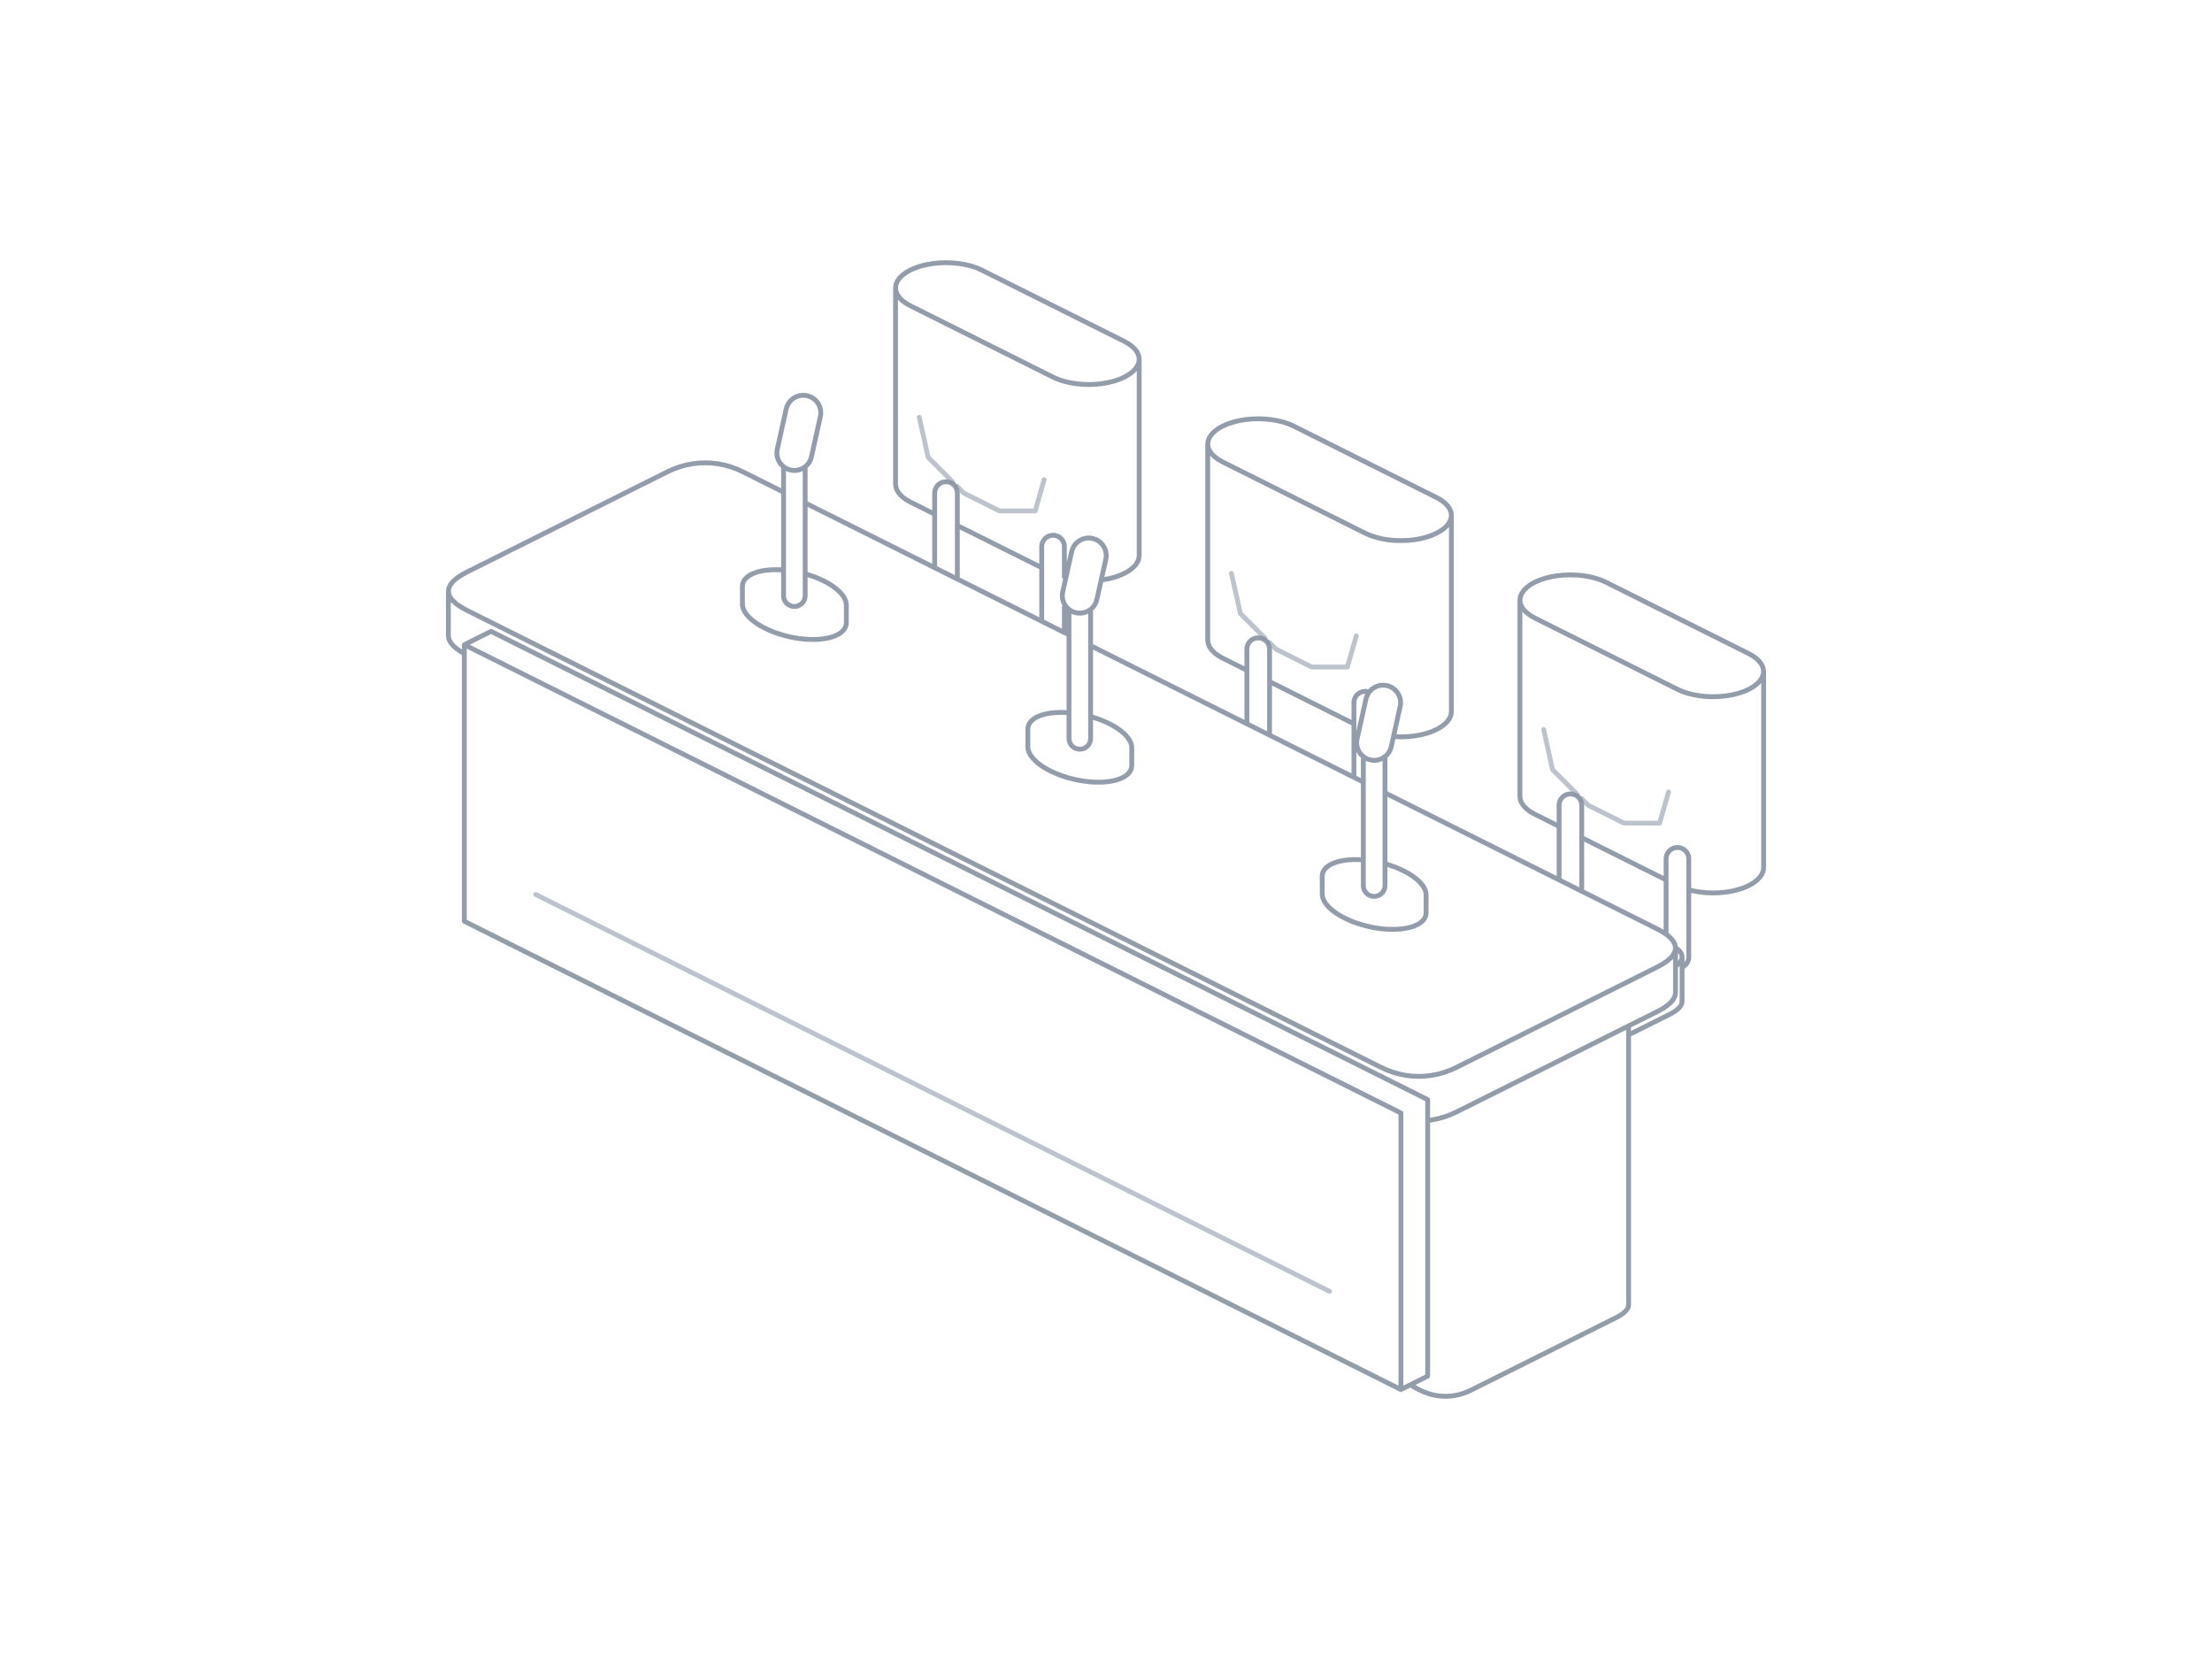
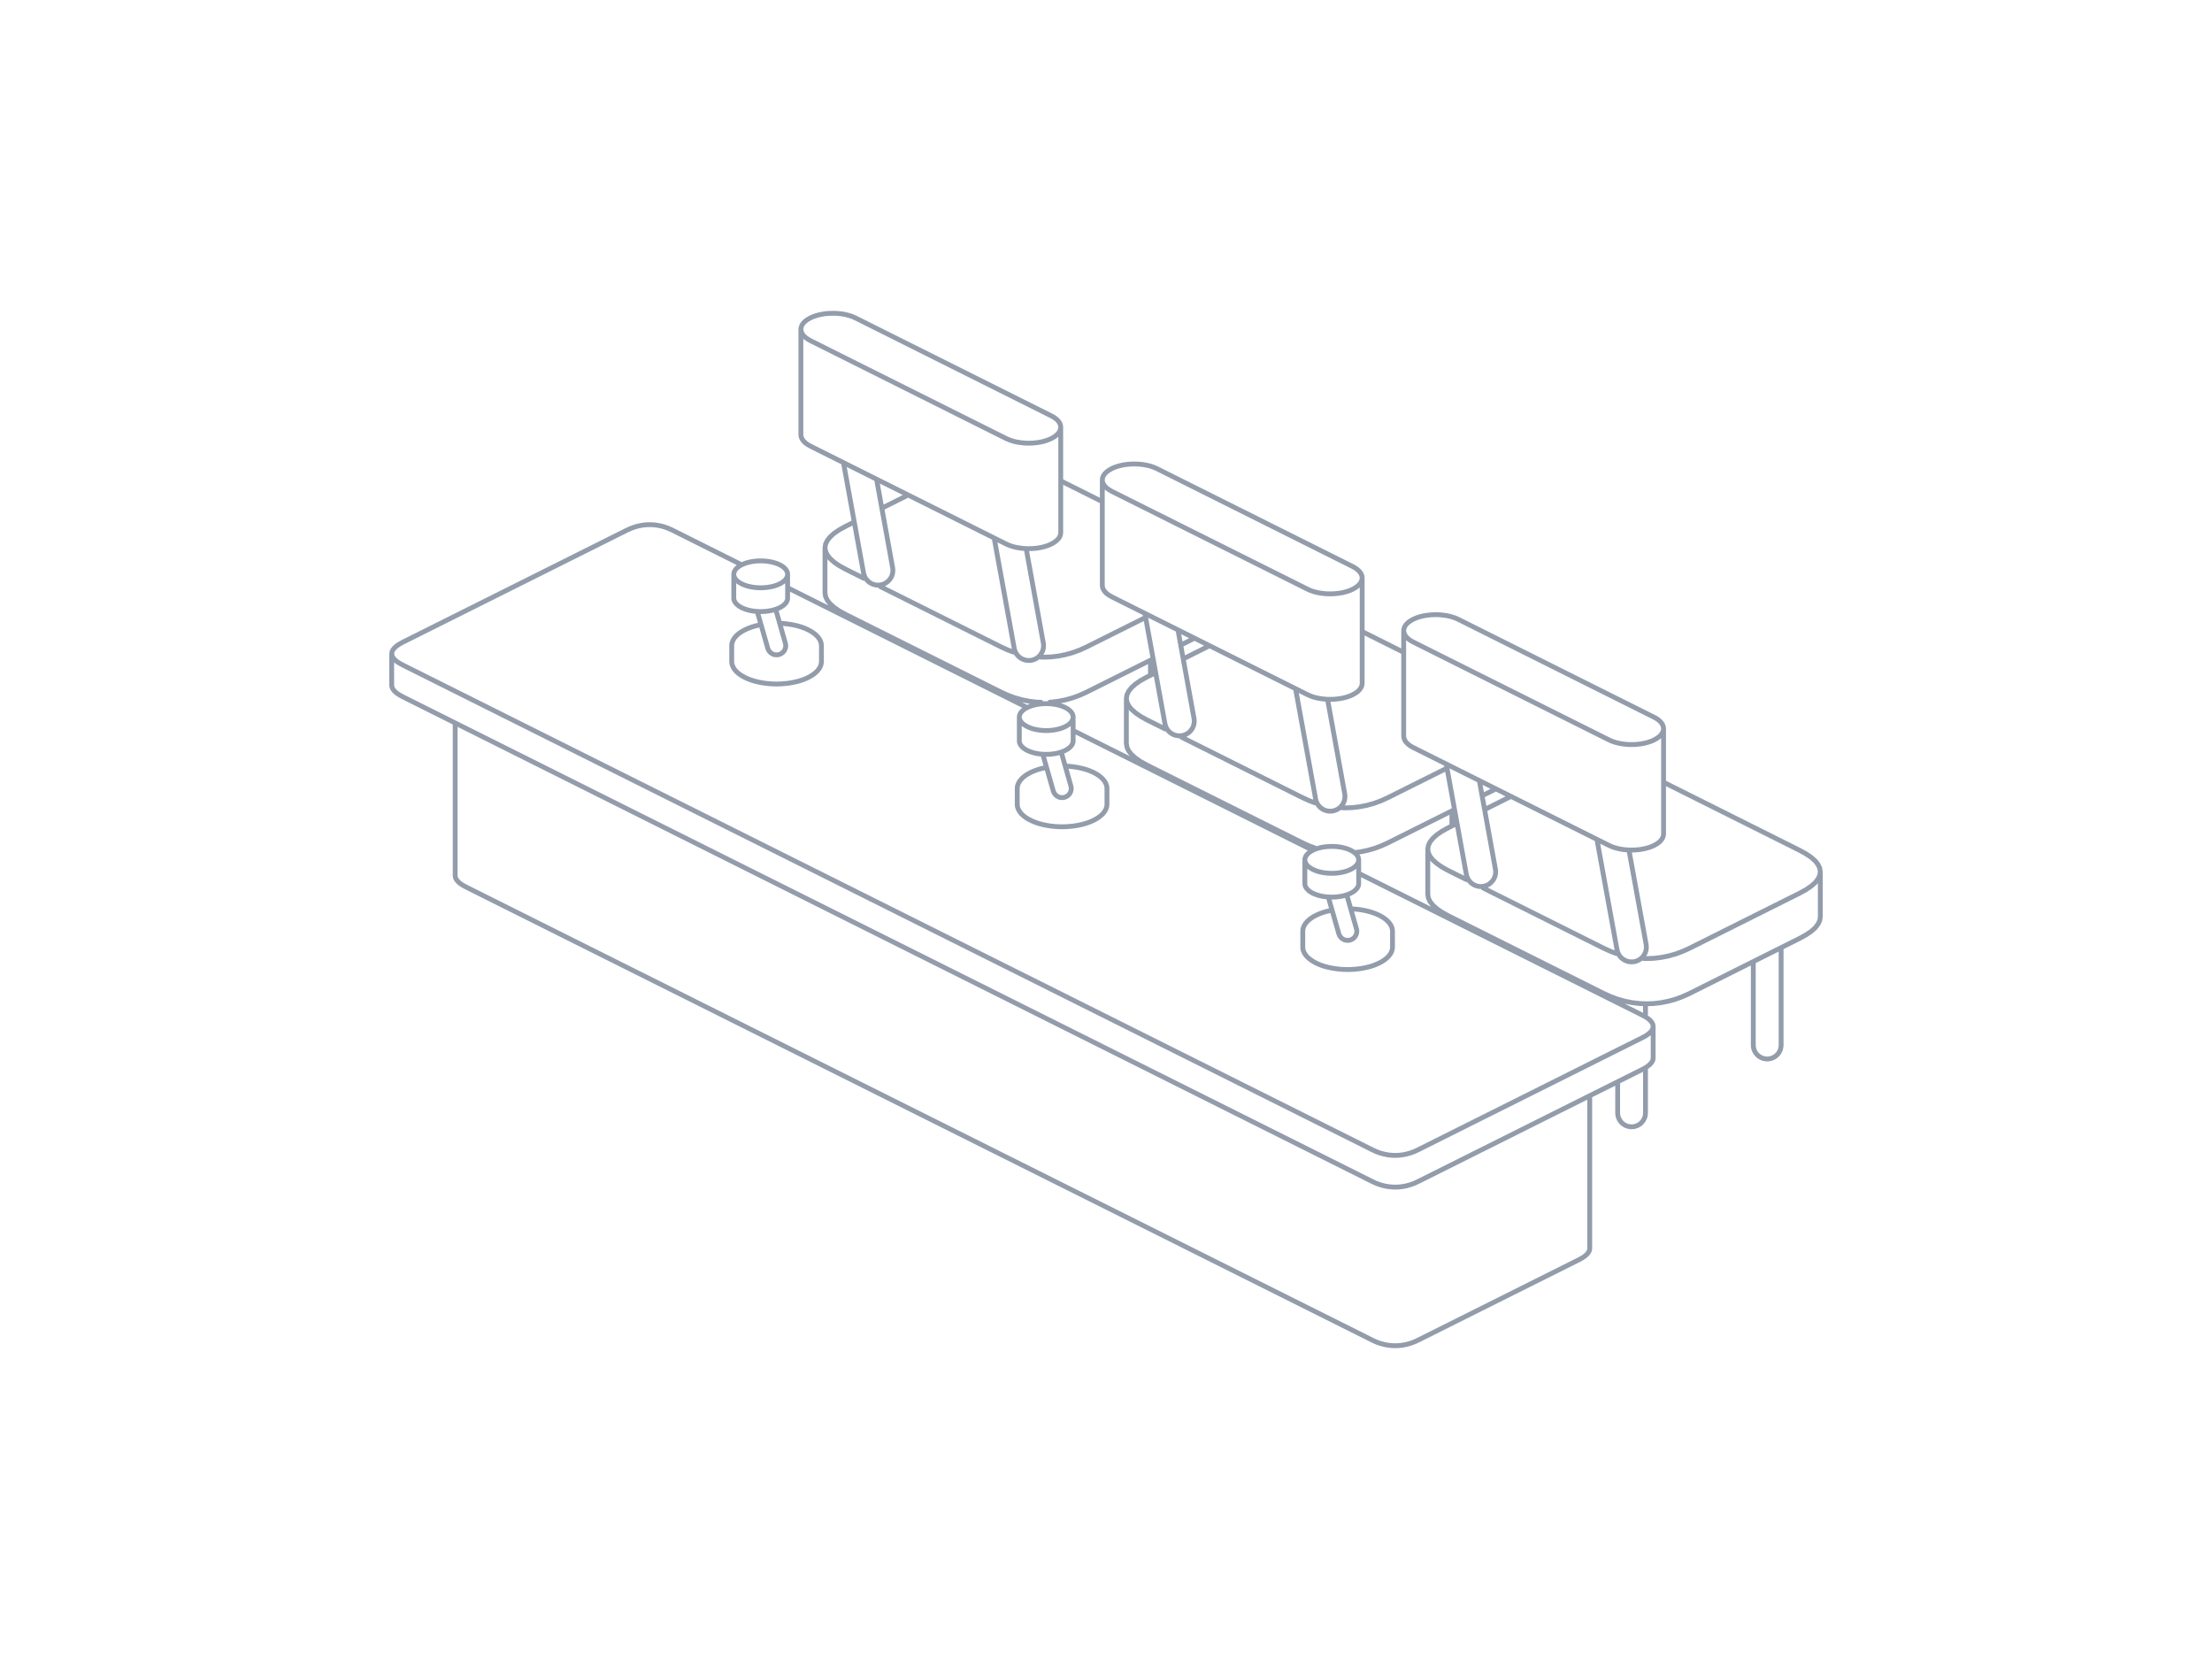
<svg xmlns="http://www.w3.org/2000/svg" viewBox="0 0 480 360" role="img" color="#8792a2" fill="none" stroke="currentColor" stroke-width="1.05" stroke-linecap="round" stroke-linejoin="round">
-   <path vector-effect="non-scaling-stroke" stroke-opacity=".55" d="M199.47,90.54 201.41,99.25 206.79,104.63 M207.65,105.49 209.15,107.00 216.89,110.87 224.64,110.87 226.57,104.09 M267.22,124.42 269.16,133.13 274.53,138.50 M275.39,139.36 276.90,140.87 284.64,144.74 292.38,144.74 294.32,137.97 M334.97,158.29 336.90,167.00 342.28,172.38 M343.14,173.24 344.64,174.74 352.39,178.61 360.13,178.61 362.07,171.84 M116.24,194.10 288.51,280.23" />
-   <path vector-effect="non-scaling-stroke" stroke-opacity=".9" d="M205.28,57.00 203.85,57.05 202.45,57.19 201.09,57.42 199.81,57.73 198.62,58.13 197.55,58.60 197.53,58.61 196.59,59.15 195.79,59.74 195.16,60.38 194.70,61.06 194.42,61.76 194.33,62.48 194.33,105.06 194.42,105.77 194.70,106.48 195.16,107.15 195.79,107.80 196.59,108.39 197.53,108.93 202.47,111.40 M208.09,114.21 225.70,123.01 M239.34,125.79 240.44,125.61 241.72,125.29 242.91,124.89 243.99,124.42 244.00,124.41 244.94,123.88 245.74,123.28 246.37,122.64 246.83,121.96 247.11,121.26 247.20,120.55 247.20,77.96 247.11,77.25 246.83,76.55 246.37,75.87 245.74,75.23 244.94,74.63 244.00,74.09 213.02,58.60 211.94,58.13 210.75,57.73 209.47,57.42 208.11,57.19 206.71,57.05 205.28,57.00 M247.20,77.96 247.11,78.68 246.83,79.38 246.37,80.05 245.74,80.70 244.94,81.29 244.00,81.83 243.99,81.84 242.91,82.31 241.72,82.71 240.44,83.02 239.08,83.25 237.68,83.39 236.25,83.44 234.82,83.39 233.42,83.25 232.06,83.02 230.78,82.71 229.59,82.31 228.52,81.84 197.53,66.34 196.59,65.81 195.79,65.21 195.16,64.57 194.70,63.89 194.42,63.19 194.33,62.48 M207.74,107.00 207.72,106.68 207.66,106.36 207.55,106.06 207.41,105.77 207.23,105.50 207.02,105.26 206.78,105.05 206.51,104.87 206.22,104.72 205.92,104.62 205.60,104.56 205.28,104.54 204.96,104.56 204.64,104.62 204.34,104.72 204.05,104.87 203.78,105.05 203.54,105.26 203.33,105.50 203.15,105.77 203.01,106.06 202.91,106.36 202.84,106.68 202.82,107.00 202.82,122.80 M207.74,125.25 207.74,107.00 M230.97,118.61 230.95,118.29 230.88,117.97 230.78,117.67 230.64,117.38 230.46,117.11 230.25,116.87 230.00,116.66 229.74,116.48 229.45,116.34 229.14,116.24 228.83,116.17 228.51,116.15 228.19,116.17 227.87,116.24 227.57,116.34 227.28,116.48 227.01,116.66 226.77,116.87 226.56,117.11 226.38,117.38 226.24,117.67 226.13,117.97 226.07,118.29 226.05,118.61 226.05,134.41 M230.97,136.87 230.97,131.69 M230.97,125.19 230.97,118.61 M273.03,90.87 271.60,90.92 270.20,91.06 268.84,91.29 267.56,91.61 266.37,92.00 265.29,92.48 265.28,92.48 264.33,93.02 263.54,93.62 262.91,94.26 262.45,94.93 262.17,95.64 262.07,96.35 262.07,138.93 262.17,139.65 262.45,140.35 262.91,141.03 263.54,141.67 264.33,142.26 265.28,142.80 270.22,145.27 M275.84,148.08 293.45,156.89 M302.74,159.85 304.00,159.90 305.42,159.85 306.83,159.71 308.18,159.48 309.47,159.16 310.66,158.77 311.73,158.29 311.75,158.29 312.69,157.75 313.49,157.15 314.12,156.51 314.58,155.83 314.86,155.13 314.95,154.42 314.95,111.84 314.86,111.12 314.58,110.42 314.12,109.74 313.49,109.10 312.69,108.51 311.75,107.97 280.76,92.48 279.69,92.00 278.50,91.61 277.21,91.29 275.86,91.06 274.45,90.92 273.03,90.87 M314.95,111.84 314.86,112.55 314.58,113.25 314.12,113.93 313.49,114.57 312.69,115.16 311.75,115.70 311.73,115.71 310.66,116.18 309.47,116.58 308.18,116.90 306.83,117.13 305.42,117.27 304.00,117.31 302.57,117.27 301.17,117.13 299.81,116.90 298.53,116.58 297.34,116.18 296.26,115.71 265.28,100.22 264.33,99.68 263.54,99.08 262.91,98.44 262.45,97.77 262.17,97.06 262.07,96.35 M275.49,140.87 275.46,140.55 275.40,140.23 275.30,139.93 275.16,139.64 274.98,139.37 274.77,139.13 274.52,138.92 274.26,138.74 273.97,138.60 273.66,138.49 273.35,138.43 273.03,138.41 272.71,138.43 272.39,138.49 272.09,138.60 271.80,138.74 271.53,138.92 271.29,139.13 271.08,139.37 270.90,139.64 270.76,139.93 270.65,140.23 270.59,140.55 270.57,140.87 270.57,156.67 M275.49,159.13 275.49,140.87 M296.74,150.08 296.58,150.05 296.25,150.02 295.93,150.05 295.62,150.11 295.31,150.21 295.03,150.35 294.76,150.53 294.52,150.74 294.30,150.99 294.13,151.25 293.98,151.54 293.88,151.85 293.82,152.16 293.80,152.48 293.80,168.28 M340.77,124.75 339.35,124.79 337.94,124.93 336.59,125.16 335.30,125.48 334.11,125.88 333.04,126.35 333.02,126.36 332.08,126.89 331.29,127.49 330.65,128.13 330.19,128.81 329.91,129.51 329.82,130.22 329.82,172.81 329.91,173.52 330.19,174.22 330.65,174.90 331.29,175.54 332.08,176.14 333.02,176.67 337.97,179.15 M343.58,181.95 361.19,190.76 M366.81,193.17 367.56,193.35 368.91,193.58 370.32,193.72 371.74,193.77 373.17,193.72 374.57,193.58 375.93,193.35 377.21,193.04 378.40,192.64 379.48,192.17 379.49,192.16 380.44,191.62 381.23,191.03 381.86,190.39 382.32,189.71 382.60,189.01 382.70,188.29 382.70,145.71 382.60,144.99 382.32,144.29 381.86,143.62 381.23,142.97 380.44,142.38 379.49,141.84 348.51,126.35 347.43,125.88 346.24,125.48 344.96,125.16 343.60,124.93 342.20,124.79 340.77,124.75 M382.70,145.71 382.60,146.42 382.32,147.12 381.86,147.80 381.23,148.44 380.44,149.04 379.49,149.58 379.48,149.58 378.40,150.06 377.21,150.45 375.93,150.77 374.57,151.00 373.17,151.14 371.74,151.19 370.32,151.14 368.91,151.00 367.56,150.77 366.27,150.45 365.08,150.06 364.01,149.58 333.02,134.09 332.08,133.55 331.29,132.96 330.65,132.32 330.19,131.64 329.91,130.94 329.82,130.22 M343.23,174.74 343.21,174.42 343.15,174.11 343.05,173.80 342.90,173.51 342.72,173.25 342.51,173.00 342.27,172.79 342.00,172.61 341.71,172.47 341.41,172.37 341.09,172.31 340.77,172.28 340.45,172.31 340.14,172.37 339.83,172.47 339.54,172.61 339.28,172.79 339.04,173.00 338.82,173.25 338.64,173.51 338.50,173.80 338.40,174.11 338.34,174.42 338.32,174.74 338.32,190.54 M343.23,193.00 343.23,174.74 M366.46,186.36 366.44,186.04 366.38,185.72 366.27,185.42 366.13,185.13 365.95,184.86 365.74,184.62 365.50,184.41 365.23,184.23 364.94,184.09 364.64,183.98 364.32,183.92 364.00,183.90 363.68,183.92 363.36,183.98 363.06,184.09 362.77,184.23 362.50,184.41 362.26,184.62 362.05,184.86 361.87,185.13 361.73,185.42 361.63,185.72 361.56,186.04 361.54,186.36 361.54,202.32 M365.36,209.69 365.50,209.60 365.74,209.39 365.95,209.15 366.13,208.88 366.27,208.59 366.38,208.28 366.44,207.97 366.46,207.65 366.46,186.36 M353.75,224.39 362.38,220.08 363.18,219.63 363.84,219.18 364.35,218.72 364.72,218.26 364.94,217.79 365.01,217.33 365.01,207.65 364.94,207.18 364.72,206.72 364.35,206.25 363.93,205.88 M365.01,207.65 364.94,208.12 364.72,208.58 364.35,209.04 363.93,209.42 M306.43,300.70 306.75,300.93 307.56,301.37 308.18,301.68 309.07,302.08 309.97,302.41 310.89,302.67 311.81,302.85 312.74,302.96 313.68,303.00 314.61,302.96 315.54,302.85 316.46,302.67 317.38,302.41 318.28,302.08 319.17,301.68 350.76,285.89 351.57,285.44 352.23,284.99 352.74,284.53 353.11,284.07 353.33,283.60 353.40,283.14 353.40,223.02 M153.02,100.43 151.62,100.48 150.22,100.65 148.83,100.92 147.46,101.31 146.11,101.80 144.77,102.41 101.26,124.17 100.05,124.83 99.06,125.51 98.29,126.20 97.74,126.89 97.41,127.59 97.30,128.29 97.30,137.97 97.41,138.67 97.74,139.36 98.29,140.06 99.06,140.75 100.05,141.42 100.41,141.62 M310.15,243.09 310.67,243.03 312.05,242.75 313.43,242.37 314.78,241.87 316.11,241.27 359.63,219.51 360.84,218.85 361.83,218.17 362.60,217.48 363.14,216.79 363.47,216.09 363.58,215.39 363.58,205.71 363.47,205.01 363.14,204.31 362.60,203.62 361.83,202.93 360.84,202.26 359.63,201.59 300.89,172.22 M295.49,169.52 237.01,140.28 M231.62,137.59 175.07,109.31 M169.68,106.62 161.26,102.41 159.93,101.80 158.58,101.31 157.20,100.92 155.82,100.65 154.42,100.48 153.02,100.43 M363.58,205.71 363.47,206.41 363.14,207.11 362.60,207.81 361.83,208.49 360.84,209.17 359.63,209.84 316.11,231.59 314.78,232.20 313.43,232.69 312.05,233.08 310.67,233.35 309.27,233.52 307.87,233.57 306.47,233.52 305.07,233.35 303.68,233.08 302.31,232.69 300.95,232.20 299.62,231.59 101.26,132.41 100.05,131.74 99.06,131.07 98.29,130.38 97.74,129.69 97.41,128.99 97.30,128.29 M309.80,238.62 106.56,137.00 101.15,139.71 M304.35,301.35 309.80,298.62 309.80,238.62 M100.76,199.91 304.00,301.53 304.00,241.52 100.76,139.90 100.76,199.91 M168.43,123.62 167.52,123.64 166.65,123.70 165.83,123.80 165.05,123.94 164.33,124.13 163.68,124.35 163.08,124.61 162.56,124.91 162.12,125.24 161.75,125.60 161.46,125.98 161.25,126.40 161.13,126.83 161.10,127.28 161.10,131.15 161.15,131.62 161.29,132.10 161.51,132.59 161.81,133.08 162.20,133.57 162.66,134.06 163.19,134.54 163.80,135.01 164.47,135.47 165.20,135.90 165.99,136.32 166.82,136.71 167.70,137.08 168.61,137.41 169.55,137.72 170.51,137.98 171.49,138.22 172.47,138.41 173.45,138.56 174.43,138.67 175.39,138.74 176.32,138.76 177.23,138.75 178.10,138.69 178.92,138.58 179.70,138.44 180.42,138.26 181.07,138.03 181.67,137.77 182.19,137.48 182.63,137.15 183.00,136.79 183.29,136.40 183.49,135.99 183.61,135.55 183.65,135.10 183.65,131.23 183.60,130.76 183.46,130.28 183.24,129.80 182.94,129.30 182.55,128.81 182.09,128.32 181.55,127.84 180.95,127.37 180.28,126.92 179.55,126.48 178.76,126.06 177.93,125.67 177.05,125.30 176.14,124.97 175.20,124.67 175.07,124.63 M169.68,123.67 169.36,123.64 168.43,123.62 M170.03,101.71 170.03,129.26 170.05,129.56 170.11,129.86 170.21,130.15 170.34,130.43 170.51,130.68 170.72,130.92 170.95,131.12 171.20,131.29 171.48,131.42 171.77,131.52 172.07,131.58 172.37,131.60 172.68,131.58 172.98,131.52 173.27,131.42 173.55,131.29 173.80,131.12 174.03,130.92 174.24,130.68 174.41,130.43 174.54,130.15 174.64,129.86 174.70,129.56 174.72,129.26 174.72,101.70 M178.02,90.40 178.10,89.91 178.11,89.41 178.05,88.92 177.93,88.43 177.75,87.97 177.52,87.54 177.22,87.13 176.88,86.78 176.49,86.46 176.07,86.21 175.61,86.01 175.13,85.87 174.64,85.79 174.15,85.78 173.65,85.83 173.17,85.95 172.71,86.13 172.27,86.37 171.87,86.66 171.51,87.01 171.20,87.39 170.94,87.82 170.74,88.27 170.60,88.75 168.67,97.46 168.59,97.95 168.58,98.45 168.63,98.94 168.75,99.43 168.93,99.89 169.17,100.33 169.46,100.73 169.81,101.09 170.19,101.40 170.62,101.66 171.07,101.86 171.55,102.00 172.04,102.07 172.54,102.08 173.03,102.03 173.52,101.91 173.98,101.73 174.41,101.49 174.82,101.20 175.18,100.85 175.49,100.47 175.74,100.04 175.94,99.59 176.08,99.11 178.02,90.40 M230.37,154.59 229.46,154.61 228.59,154.67 227.77,154.77 226.99,154.91 226.27,155.10 225.62,155.32 225.02,155.58 224.50,155.88 224.06,156.21 223.69,156.57 223.40,156.95 223.19,157.37 223.07,157.80 223.04,158.25 223.04,162.12 223.09,162.59 223.23,163.07 223.45,163.56 223.75,164.05 224.14,164.54 224.60,165.03 225.13,165.51 225.74,165.98 226.41,166.44 227.14,166.87 227.93,167.29 228.76,167.68 229.64,168.05 230.55,168.38 231.49,168.69 232.45,168.95 233.43,169.19 234.41,169.38 235.39,169.53 236.37,169.64 237.33,169.71 238.26,169.73 239.17,169.72 240.04,169.66 240.86,169.55 241.64,169.41 242.36,169.23 243.01,169.00 243.61,168.74 244.13,168.45 244.57,168.12 244.94,167.76 245.23,167.37 245.43,166.96 245.55,166.52 245.59,166.07 245.59,162.20 245.54,161.73 245.40,161.25 245.18,160.77 244.88,160.27 244.49,159.78 244.03,159.29 243.49,158.81 242.89,158.34 242.22,157.89 241.49,157.45 240.70,157.03 239.87,156.64 238.99,156.27 238.08,155.94 237.14,155.64 237.01,155.60 M231.62,154.64 231.30,154.61 230.37,154.59 M231.97,132.68 231.97,160.23 231.99,160.53 232.05,160.83 232.15,161.12 232.28,161.40 232.45,161.65 232.66,161.89 232.89,162.09 233.14,162.26 233.42,162.39 233.71,162.49 234.01,162.55 234.31,162.57 234.62,162.55 234.92,162.49 235.21,162.39 235.49,162.26 235.74,162.09 235.97,161.89 236.18,161.65 236.35,161.40 236.48,161.12 236.58,160.83 236.64,160.53 236.66,160.23 236.66,132.67 M239.96,121.37 240.04,120.88 240.05,120.38 239.99,119.89 239.87,119.40 239.69,118.94 239.46,118.51 239.16,118.10 238.82,117.75 238.43,117.43 238.01,117.18 237.55,116.98 237.07,116.84 236.58,116.76 236.09,116.75 235.59,116.80 235.11,116.92 234.65,117.10 234.21,117.34 233.81,117.63 233.45,117.98 233.14,118.36 232.88,118.79 232.68,119.24 232.54,119.72 230.61,128.43 230.53,128.92 230.52,129.42 230.57,129.91 230.69,130.40 230.87,130.86 231.11,131.30 231.40,131.70 231.75,132.06 232.13,132.37 232.56,132.63 233.01,132.83 233.49,132.96 233.98,133.04 234.48,133.05 234.97,133.00 235.46,132.88 235.92,132.70 236.35,132.46 236.76,132.17 237.11,131.82 237.43,131.44 237.68,131.01 237.88,130.56 238.02,130.08 239.96,121.37 M294.24,186.53 293.34,186.54 292.47,186.60 291.64,186.71 290.87,186.85 290.15,187.03 289.49,187.26 288.90,187.52 288.38,187.81 287.93,188.14 287.56,188.50 287.27,188.89 287.07,189.30 286.95,189.74 286.92,190.19 286.92,194.06 286.97,194.53 287.10,195.01 287.32,195.50 287.63,195.99 288.01,196.48 288.47,196.97 289.01,197.45 289.62,197.92 290.29,198.37 291.02,198.81 291.80,199.23 292.64,199.62 293.51,199.99 294.42,200.32 295.37,200.62 296.33,200.89 297.30,201.12 298.29,201.32 299.27,201.47 300.24,201.58 301.20,201.65 302.14,201.67 303.04,201.65 303.91,201.59 304.74,201.49 305.51,201.35 306.23,201.16 306.89,200.94 307.48,200.68 308.00,200.38 308.45,200.05 308.82,199.70 309.11,199.31 309.31,198.90 309.43,198.46 309.46,198.01 309.46,194.14 309.41,193.67 309.28,193.19 309.06,192.70 308.75,192.21 308.37,191.72 307.91,191.23 307.37,190.75 306.76,190.28 306.09,189.82 305.36,189.39 304.58,188.97 303.74,188.58 302.87,188.21 301.96,187.88 301.01,187.57 300.89,187.54 M295.49,186.57 295.18,186.55 294.24,186.53 M295.84,164.61 295.84,192.16 295.86,192.47 295.92,192.77 296.02,193.06 296.16,193.34 296.33,193.59 296.53,193.82 296.76,194.03 297.02,194.20 297.29,194.33 297.58,194.43 297.88,194.49 298.19,194.51 298.50,194.49 298.80,194.43 299.09,194.33 299.36,194.20 299.62,194.03 299.85,193.82 300.05,193.59 300.22,193.34 300.36,193.06 300.46,192.77 300.52,192.47 300.54,192.16 300.54,164.61 M303.83,153.31 303.91,152.82 303.92,152.32 303.87,151.83 303.75,151.34 303.57,150.88 303.33,150.44 303.04,150.04 302.69,149.68 302.31,149.37 301.88,149.11 301.43,148.91 300.95,148.77 300.46,148.70 299.96,148.69 299.47,148.74 298.98,148.86 298.52,149.04 298.09,149.28 297.68,149.57 297.33,149.91 297.01,150.30 296.76,150.73 296.56,151.18 296.42,151.66 294.48,160.37 294.41,160.86 294.39,161.36 294.45,161.85 294.57,162.33 294.75,162.80 294.98,163.23 295.28,163.63 295.62,163.99 296.01,164.30 296.43,164.56 296.89,164.76 297.37,164.90 297.86,164.98 298.35,164.99 298.85,164.94 299.33,164.82 299.79,164.64 300.23,164.40 300.63,164.11 300.99,163.76 301.30,163.37 301.56,162.95 301.76,162.49 301.90,162.02 303.83,153.31" />
+   <path vector-effect="non-scaling-stroke" stroke-opacity=".9" d="M249.65,143.65 249.65,146.14 M196.69,107.61 191.68,110.12 M185.05,113.43 183.48,114.22 182.12,114.97 181.00,115.73 180.14,116.51 179.52,117.29 179.15,118.07 179.02,118.86 179.02,128.67 179.15,129.46 179.52,130.25 180.14,131.03 181.00,131.80 182.12,132.57 183.48,133.32 217.23,150.19 218.73,150.87 220.25,151.43 221.80,151.86 223.36,152.17 224.94,152.36 225.88,152.39 M227.84,152.37 228.09,152.36 229.67,152.17 231.23,151.86 232.77,151.43 234.30,150.87 235.80,150.19 249.90,143.14 M256.54,139.82 258.82,138.68 M238.85,108.68 230.53,104.52 M248.27,134.15 235.80,140.38 234.30,141.06 232.77,141.62 231.23,142.05 229.67,142.36 228.09,142.55 226.51,142.61 225.81,142.58 M219.98,141.52 218.73,141.06 217.23,140.38 191.04,127.29 M187.43,125.48 183.48,123.51 182.12,122.76 181.00,121.99 180.14,121.22 179.52,120.44 179.15,119.65 179.02,118.86 M183.11,100.82 187.39,124.34 187.49,124.75 187.64,125.14 187.85,125.51 188.10,125.84 188.39,126.14 188.72,126.41 189.08,126.62 189.46,126.79 189.87,126.90 190.28,126.97 190.70,126.97 191.12,126.92 191.52,126.82 191.92,126.67 192.28,126.46 192.62,126.21 192.92,125.92 193.18,125.59 193.40,125.23 193.57,124.85 193.68,124.44 193.74,124.03 193.75,123.61 193.70,123.19 190.29,104.41 M215.81,117.17 220.09,140.69 220.19,141.10 220.34,141.49 220.55,141.86 220.80,142.19 221.09,142.50 221.42,142.76 221.78,142.97 222.16,143.14 222.57,143.25 222.98,143.32 223.40,143.32 223.82,143.28 224.23,143.17 224.62,143.02 224.98,142.82 225.32,142.57 225.62,142.27 225.88,141.94 226.10,141.58 226.27,141.20 226.38,140.80 226.44,140.38 226.45,139.96 226.40,139.54 222.74,119.40 M180.73,67.98 179.83,68.01 178.94,68.09 178.08,68.24 177.27,68.44 176.51,68.69 175.83,68.99 175.82,69.00 175.23,69.34 174.72,69.71 174.32,70.12 174.03,70.55 173.85,70.99 173.79,71.45 173.79,94.34 173.85,94.79 174.03,95.23 174.32,95.66 174.72,96.07 175.23,96.45 175.82,96.79 218.34,118.05 219.03,118.35 219.78,118.60 220.59,118.80 221.45,118.94 222.34,119.03 223.24,119.06 224.15,119.03 225.04,118.94 225.90,118.80 226.71,118.60 227.46,118.35 228.14,118.05 228.15,118.04 228.75,117.70 229.26,117.32 229.66,116.92 229.95,116.49 230.12,116.04 230.18,115.59 230.18,92.70 230.12,92.25 229.95,91.80 229.66,91.38 229.26,90.97 228.75,90.59 228.15,90.25 185.63,68.99 184.95,68.69 184.20,68.44 183.39,68.24 182.53,68.09 181.64,68.01 180.73,67.98 M230.18,92.70 230.12,93.15 229.95,93.60 229.66,94.03 229.26,94.43 228.75,94.81 228.15,95.15 228.14,95.16 227.46,95.45 226.71,95.71 225.90,95.91 225.04,96.05 224.15,96.14 223.24,96.17 222.34,96.14 221.45,96.05 220.59,95.91 219.78,95.71 219.03,95.45 218.34,95.16 175.82,73.90 175.23,73.55 174.72,73.18 174.32,72.77 174.03,72.34 173.85,71.90 173.79,71.45 M315.06,176.36 315.06,178.84 M262.09,140.31 257.08,142.82 M250.45,146.14 248.88,146.92 247.52,147.67 246.41,148.43 245.54,149.21 244.92,149.99 244.55,150.77 244.42,151.56 244.42,161.37 244.55,162.16 244.92,162.95 245.54,163.73 246.41,164.50 247.52,165.27 248.88,166.02 282.63,182.89 284.13,183.57 285.24,183.97 M294.37,184.95 295.07,184.87 296.63,184.56 298.18,184.13 299.70,183.57 301.20,182.89 315.31,175.84 M321.94,172.52 324.23,171.38 M304.25,141.38 295.94,137.22 M313.67,166.85 301.20,173.08 299.70,173.76 298.18,174.32 296.63,174.75 295.07,175.06 293.49,175.25 291.92,175.31 291.21,175.28 M285.38,174.22 284.13,173.76 282.63,173.08 256.44,159.99 M252.83,158.18 248.88,156.21 247.52,155.46 246.41,154.69 245.54,153.92 244.92,153.14 244.55,152.35 244.42,151.56 M248.51,133.52 252.79,157.04 252.89,157.45 253.04,157.84 253.25,158.21 253.50,158.54 253.79,158.85 254.12,159.11 254.48,159.32 254.86,159.49 255.27,159.60 255.68,159.67 256.10,159.67 256.52,159.63 256.93,159.52 257.32,159.37 257.68,159.17 258.02,158.92 258.32,158.62 258.58,158.29 258.80,157.93 258.97,157.55 259.08,157.15 259.14,156.73 259.15,156.31 259.10,155.89 255.69,137.11 M281.21,149.87 285.49,173.39 285.59,173.80 285.74,174.19 285.95,174.56 286.20,174.89 286.49,175.20 286.82,175.46 287.18,175.67 287.56,175.84 287.97,175.96 288.38,176.02 288.80,176.02 289.22,175.98 289.63,175.87 290.02,175.72 290.39,175.52 290.72,175.27 291.02,174.97 291.29,174.65 291.50,174.29 291.67,173.90 291.78,173.50 291.84,173.08 291.85,172.66 291.80,172.24 288.14,152.10 M246.13,100.68 245.23,100.71 244.34,100.79 243.48,100.94 242.67,101.14 241.92,101.39 241.23,101.69 241.22,101.70 240.63,102.04 240.12,102.41 239.72,102.82 239.43,103.25 239.25,103.69 239.20,104.15 239.20,127.04 239.25,127.49 239.43,127.93 239.72,128.36 240.12,128.77 240.63,129.15 241.22,129.49 283.75,150.75 284.43,151.05 285.18,151.30 285.99,151.50 286.85,151.64 287.74,151.73 288.65,151.76 289.55,151.73 290.44,151.64 291.30,151.50 292.11,151.30 292.86,151.05 293.55,150.75 293.56,150.74 294.15,150.40 294.66,150.03 295.06,149.62 295.35,149.19 295.53,148.74 295.59,148.29 295.59,125.40 295.53,124.95 295.35,124.51 295.06,124.08 294.66,123.67 294.15,123.29 293.56,122.95 251.04,101.69 250.35,101.39 249.60,101.14 248.79,100.94 247.93,100.79 247.04,100.71 246.13,100.68 M295.59,125.40 295.53,125.85 295.35,126.30 295.06,126.73 294.66,127.13 294.15,127.51 293.56,127.85 293.55,127.86 292.86,128.16 292.11,128.41 291.30,128.61 290.44,128.75 289.55,128.84 288.65,128.87 287.74,128.84 286.85,128.75 285.99,128.61 285.18,128.41 284.43,128.16 283.75,127.86 241.22,106.60 240.63,106.26 240.12,105.88 239.72,105.47 239.43,105.04 239.25,104.60 239.20,104.15 M380.46,209.06 380.46,226.77 380.48,227.17 380.56,227.56 380.69,227.93 380.86,228.29 381.08,228.61 381.34,228.91 381.64,229.17 381.97,229.39 382.32,229.57 382.70,229.69 383.08,229.77 383.48,229.80 383.87,229.77 384.26,229.69 384.63,229.57 384.99,229.39 385.32,229.17 385.61,228.91 385.88,228.61 386.09,228.29 386.27,227.93 386.40,227.56 386.47,227.17 386.50,226.77 386.50,206.04 M351.03,235.13 351.03,241.49 351.05,241.88 351.13,242.27 351.26,242.65 351.43,243.00 351.65,243.33 351.91,243.63 352.21,243.89 352.54,244.11 352.89,244.28 353.27,244.41 353.65,244.49 354.05,244.51 354.44,244.49 354.83,244.41 355.20,244.28 355.56,244.11 355.89,243.89 356.18,243.63 356.44,243.33 356.66,243.00 356.84,242.65 356.97,242.27 357.04,241.88 357.07,241.49 357.07,232.08 M357.07,220.26 357.07,218.16 M327.50,173.01 322.48,175.52 M315.85,178.84 314.28,179.62 312.92,180.37 311.81,181.13 310.94,181.91 310.32,182.69 309.95,183.47 309.83,184.26 309.83,194.07 309.95,194.86 310.32,195.65 310.94,196.43 311.81,197.20 312.92,197.97 314.28,198.72 348.03,215.59 349.53,216.27 351.06,216.83 352.60,217.26 354.17,217.57 355.74,217.76 357.32,217.82 358.90,217.76 360.47,217.57 362.03,217.26 363.58,216.83 365.10,216.27 366.61,215.59 390.54,203.62 391.90,202.87 393.02,202.11 393.89,201.34 394.50,200.55 394.88,199.77 395.00,198.98 395.00,189.17 394.88,188.38 394.50,187.59 393.89,186.81 393.02,186.04 391.90,185.28 390.54,184.53 361.34,169.92 M395.00,189.17 394.88,189.96 394.50,190.74 393.89,191.53 393.02,192.30 391.90,193.06 390.54,193.81 366.61,205.78 365.10,206.46 363.58,207.02 362.03,207.45 360.47,207.76 358.90,207.95 357.32,208.01 356.61,207.98 M350.78,206.92 349.53,206.46 348.03,205.78 321.84,192.69 M318.24,190.88 314.28,188.91 312.92,188.16 311.81,187.39 310.94,186.62 310.32,185.84 309.95,185.05 309.83,184.26 M313.91,166.22 318.19,189.74 318.29,190.15 318.45,190.54 318.65,190.91 318.90,191.24 319.19,191.55 319.52,191.81 319.88,192.02 320.27,192.19 320.67,192.31 321.08,192.37 321.50,192.37 321.92,192.33 322.33,192.22 322.72,192.07 323.09,191.87 323.42,191.62 323.72,191.32 323.99,191.00 324.20,190.64 324.37,190.25 324.48,189.85 324.55,189.43 324.55,189.01 324.50,188.59 321.09,169.81 M346.61,182.57 350.89,206.09 350.99,206.50 351.15,206.89 351.35,207.26 351.60,207.60 351.89,207.90 352.22,208.16 352.58,208.37 352.97,208.54 353.37,208.66 353.79,208.72 354.21,208.72 354.62,208.68 355.03,208.58 355.42,208.42 355.79,208.22 356.12,207.97 356.43,207.67 356.69,207.35 356.90,206.99 357.07,206.60 357.19,206.20 357.25,205.78 357.25,205.36 357.21,204.95 353.54,184.80 M311.54,133.38 310.63,133.41 309.74,133.50 308.88,133.64 308.07,133.84 307.32,134.09 306.64,134.39 306.63,134.40 306.03,134.74 305.53,135.11 305.12,135.52 304.83,135.95 304.66,136.39 304.60,136.85 304.60,159.74 304.66,160.19 304.83,160.63 305.12,161.06 305.53,161.47 306.03,161.85 306.63,162.19 349.15,183.45 349.83,183.75 350.58,184.00 351.40,184.20 352.25,184.35 353.14,184.43 354.05,184.46 354.95,184.43 355.84,184.35 356.70,184.20 357.51,184.00 358.27,183.75 358.95,183.45 358.96,183.44 359.56,183.10 360.06,182.73 360.46,182.32 360.75,181.89 360.93,181.45 360.99,180.99 360.99,158.10 360.93,157.65 360.75,157.21 360.46,156.78 360.06,156.37 359.56,155.99 358.96,155.65 316.44,134.39 315.76,134.09 315.00,133.84 314.19,133.64 313.33,133.50 312.44,133.41 311.54,133.38 M360.99,158.10 360.93,158.56 360.75,159.00 360.46,159.43 360.06,159.84 359.56,160.21 358.96,160.55 358.95,160.56 358.27,160.86 357.51,161.11 356.70,161.31 355.84,161.45 354.95,161.54 354.05,161.57 353.14,161.54 352.25,161.45 351.40,161.31 350.58,161.11 349.83,160.86 349.15,160.56 306.63,139.30 306.03,138.96 305.53,138.58 305.12,138.17 304.83,137.74 304.66,137.30 304.60,136.85 M98.77,157.27 98.77,190.03 98.83,190.44 99.03,190.86 99.36,191.27 99.81,191.68 100.40,192.08 101.12,192.47 297.87,290.85 298.66,291.21 299.46,291.50 300.28,291.73 301.10,291.89 301.93,291.99 302.76,292.02 303.59,291.99 304.42,291.89 305.24,291.73 306.05,291.50 306.86,291.21 307.65,290.85 342.62,273.36 343.34,272.97 343.92,272.57 344.38,272.16 344.71,271.75 344.90,271.34 344.97,270.92 344.97,238.16 M140.98,113.85 140.15,113.88 139.32,113.98 138.50,114.14 137.68,114.37 136.88,114.67 136.09,115.02 87.35,139.39 86.63,139.79 86.04,140.19 85.59,140.60 85.26,141.01 85.07,141.42 85.00,141.84 85.00,148.72 85.07,149.14 85.26,149.55 85.59,149.96 86.04,150.37 86.63,150.77 87.35,151.17 297.87,256.43 298.66,256.79 299.46,257.08 300.28,257.31 301.10,257.47 301.93,257.57 302.76,257.60 303.59,257.57 304.42,257.47 305.24,257.31 306.05,257.08 306.86,256.79 307.65,256.43 356.39,232.06 357.11,231.66 357.69,231.26 358.15,230.85 358.47,230.44 358.67,230.03 358.73,229.61 358.73,222.73 358.67,222.31 358.47,221.90 358.15,221.49 357.69,221.08 357.11,220.68 356.39,220.29 295.18,189.68 M284.48,184.33 233.22,158.70 M222.52,153.35 171.26,127.72 M160.56,122.37 145.86,115.02 145.07,114.67 144.27,114.37 143.46,114.14 142.63,113.98 141.81,113.88 140.98,113.85 M358.73,222.73 358.67,223.15 358.47,223.56 358.15,223.97 357.69,224.38 357.11,224.78 356.39,225.17 307.65,249.54 306.86,249.90 306.05,250.20 305.24,250.42 304.42,250.59 303.59,250.69 302.76,250.72 301.93,250.69 301.10,250.59 300.28,250.42 299.46,250.20 298.66,249.90 297.87,249.54 87.35,144.28 86.63,143.89 86.04,143.49 85.59,143.08 85.26,142.67 85.07,142.25 85.00,141.84 M164.80,135.62 164.40,135.71 163.65,135.90 162.93,136.13 162.26,136.39 161.63,136.68 161.06,136.99 160.54,137.33 160.08,137.68 159.69,138.06 159.36,138.45 159.11,138.86 158.93,139.27 158.81,139.69 158.78,140.12 158.78,143.56 158.81,143.98 158.93,144.40 159.11,144.82 159.36,145.22 159.69,145.62 160.08,145.99 160.54,146.35 161.06,146.69 161.63,147.00 162.26,147.29 162.93,147.55 163.65,147.78 164.40,147.97 165.18,148.13 165.99,148.26 166.82,148.35 167.66,148.41 168.51,148.43 169.36,148.41 170.20,148.35 171.03,148.26 171.84,148.13 172.63,147.97 173.38,147.78 174.10,147.55 174.77,147.29 175.40,147.00 175.97,146.69 176.49,146.35 176.94,145.99 177.34,145.62 177.66,145.22 177.92,144.82 178.10,144.40 178.21,143.98 178.25,143.56 178.25,140.12 178.21,139.69 178.10,139.27 177.92,138.86 177.66,138.45 177.34,138.06 176.94,137.68 176.49,137.33 175.97,136.99 175.40,136.68 174.77,136.39 174.10,136.13 173.38,135.90 172.63,135.71 171.84,135.54 171.03,135.42 170.20,135.32 169.56,135.28 M164.42,133.04 166.60,140.66 166.69,140.91 166.81,141.14 166.96,141.35 167.13,141.55 167.33,141.71 167.55,141.85 167.78,141.97 168.03,142.05 168.29,142.09 168.55,142.10 168.81,142.08 169.06,142.03 169.30,141.94 169.54,141.82 169.75,141.67 169.94,141.50 170.11,141.30 170.25,141.08 170.36,140.85 170.44,140.60 170.49,140.34 170.50,140.08 170.48,139.83 170.42,139.57 168.42,132.55 M165.07,121.71 164.56,121.72 164.06,121.75 163.56,121.81 163.07,121.88 162.60,121.98 162.15,122.10 161.72,122.23 161.32,122.39 160.94,122.56 160.60,122.75 160.29,122.95 160.01,123.17 159.78,123.39 159.58,123.63 159.43,123.87 159.32,124.12 159.25,124.37 159.23,124.63 159.23,129.79 159.25,130.05 159.32,130.30 159.43,130.55 159.58,130.79 159.78,131.03 160.01,131.25 160.29,131.47 160.60,131.67 160.94,131.86 161.32,132.03 161.72,132.18 162.15,132.32 162.60,132.44 163.07,132.54 163.56,132.61 164.06,132.67 164.56,132.70 165.07,132.71 165.58,132.70 166.09,132.67 166.58,132.61 167.07,132.54 167.54,132.44 167.99,132.32 168.42,132.18 168.83,132.03 169.20,131.86 169.55,131.67 169.86,131.47 170.13,131.25 170.37,131.03 170.56,130.79 170.71,130.55 170.82,130.30 170.89,130.05 170.91,129.79 170.91,124.63 170.89,124.37 170.82,124.12 170.71,123.87 170.56,123.63 170.37,123.39 170.13,123.17 169.86,122.95 169.55,122.75 169.20,122.56 168.83,122.39 168.42,122.23 167.99,122.10 167.54,121.98 167.07,121.88 166.58,121.81 166.09,121.75 165.58,121.72 165.07,121.71 M170.91,124.63 170.89,124.88 170.82,125.13 170.71,125.38 170.56,125.63 170.37,125.86 170.13,126.09 169.86,126.30 169.55,126.50 169.20,126.69 168.83,126.86 168.42,127.02 167.99,127.16 167.54,127.27 167.07,127.37 166.58,127.45 166.09,127.50 165.58,127.54 165.07,127.55 164.56,127.54 164.06,127.50 163.56,127.45 163.07,127.37 162.60,127.27 162.15,127.16 161.72,127.02 161.32,126.86 160.94,126.69 160.60,126.50 160.29,126.30 160.01,126.09 159.78,125.86 159.58,125.63 159.43,125.38 159.32,125.13 159.25,124.88 159.23,124.63 M226.76,166.60 226.36,166.69 225.60,166.88 224.89,167.11 224.21,167.37 223.59,167.65 223.01,167.97 222.50,168.30 222.04,168.66 221.65,169.04 221.32,169.43 221.07,169.84 220.88,170.25 220.77,170.67 220.74,171.10 220.74,174.54 220.77,174.96 220.88,175.38 221.07,175.80 221.32,176.20 221.65,176.60 222.04,176.97 222.50,177.33 223.01,177.67 223.59,177.98 224.21,178.27 224.89,178.53 225.60,178.76 226.36,178.95 227.14,179.11 227.95,179.24 228.78,179.33 229.62,179.39 230.47,179.41 231.32,179.39 232.16,179.33 232.99,179.24 233.80,179.11 234.59,178.95 235.34,178.76 236.06,178.53 236.73,178.27 237.36,177.98 237.93,177.67 238.45,177.33 238.90,176.97 239.30,176.60 239.62,176.20 239.88,175.80 240.06,175.38 240.17,174.96 240.21,174.54 240.21,171.10 240.17,170.67 240.06,170.25 239.88,169.84 239.62,169.43 239.30,169.04 238.90,168.66 238.45,168.30 237.93,167.97 237.36,167.65 236.73,167.37 236.06,167.11 235.34,166.88 234.59,166.69 233.80,166.52 232.99,166.40 232.16,166.30 231.52,166.26 M226.38,164.02 228.56,171.64 228.65,171.89 228.77,172.12 228.92,172.33 229.09,172.53 229.29,172.69 229.51,172.83 229.74,172.95 229.99,173.03 230.25,173.07 230.51,173.08 230.76,173.06 231.02,173.01 231.26,172.92 231.49,172.80 231.71,172.65 231.90,172.48 232.07,172.28 232.21,172.06 232.32,171.83 232.40,171.58 232.45,171.32 232.46,171.06 232.44,170.81 232.38,170.55 230.38,163.53 M227.03,152.69 226.52,152.70 226.02,152.73 225.52,152.79 225.03,152.86 224.56,152.96 224.11,153.08 223.68,153.21 223.28,153.37 222.90,153.54 222.56,153.73 222.25,153.93 221.97,154.15 221.74,154.37 221.54,154.61 221.39,154.85 221.28,155.10 221.21,155.35 221.19,155.61 221.19,160.77 221.21,161.03 221.28,161.28 221.39,161.53 221.54,161.77 221.74,162.00 221.97,162.23 222.25,162.45 222.56,162.65 222.90,162.84 223.28,163.01 223.68,163.16 224.11,163.30 224.56,163.42 225.03,163.52 225.52,163.59 226.02,163.65 226.52,163.68 227.03,163.69 227.54,163.68 228.05,163.65 228.54,163.59 229.03,163.52 229.50,163.42 229.95,163.30 230.38,163.16 230.79,163.01 231.16,162.84 231.51,162.65 231.82,162.45 232.09,162.23 232.33,162.00 232.52,161.77 232.67,161.53 232.78,161.28 232.85,161.03 232.87,160.77 232.87,155.61 232.85,155.35 232.78,155.10 232.67,154.85 232.52,154.61 232.33,154.37 232.09,154.15 231.82,153.93 231.51,153.73 231.16,153.54 230.79,153.37 230.38,153.21 229.95,153.08 229.50,152.96 229.03,152.86 228.54,152.79 228.05,152.73 227.54,152.70 227.03,152.69 M232.87,155.61 232.85,155.86 232.78,156.11 232.67,156.36 232.52,156.61 232.33,156.84 232.09,157.07 231.82,157.28 231.51,157.48 231.16,157.67 230.79,157.84 230.38,158.00 229.95,158.14 229.50,158.25 229.03,158.35 228.54,158.43 228.05,158.48 227.54,158.52 227.03,158.53 226.52,158.52 226.02,158.48 225.52,158.43 225.03,158.35 224.56,158.25 224.11,158.14 223.68,158.00 223.28,157.84 222.90,157.67 222.56,157.48 222.25,157.28 221.97,157.07 221.74,156.84 221.54,156.61 221.39,156.36 221.28,156.11 221.21,155.86 221.19,155.61 M288.72,197.58 288.32,197.67 287.56,197.86 286.85,198.09 286.17,198.35 285.55,198.63 284.97,198.95 284.46,199.28 284.00,199.64 283.61,200.02 283.28,200.41 283.03,200.82 282.84,201.23 282.73,201.65 282.70,202.08 282.70,205.52 282.73,205.94 282.84,206.36 283.03,206.78 283.28,207.18 283.61,207.58 284.00,207.95 284.46,208.31 284.97,208.65 285.55,208.96 286.17,209.25 286.85,209.51 287.56,209.74 288.32,209.93 289.10,210.09 289.91,210.22 290.74,210.31 291.58,210.37 292.43,210.39 293.28,210.37 294.12,210.31 294.95,210.22 295.76,210.09 296.55,209.93 297.30,209.74 298.02,209.51 298.69,209.25 299.32,208.96 299.89,208.65 300.41,208.31 300.86,207.95 301.26,207.58 301.58,207.18 301.84,206.78 302.02,206.36 302.13,205.94 302.17,205.52 302.17,202.08 302.13,201.65 302.02,201.23 301.84,200.82 301.58,200.41 301.26,200.02 300.86,199.64 300.41,199.28 299.89,198.95 299.32,198.63 298.69,198.35 298.02,198.09 297.30,197.86 296.55,197.67 295.76,197.50 294.95,197.37 294.12,197.28 293.48,197.24 M288.34,195.00 290.52,202.62 290.61,202.87 290.73,203.10 290.88,203.31 291.05,203.51 291.25,203.67 291.47,203.81 291.70,203.93 291.95,204.00 292.21,204.05 292.47,204.06 292.72,204.04 292.98,203.99 293.22,203.90 293.45,203.78 293.67,203.63 293.86,203.46 294.03,203.26 294.17,203.04 294.28,202.81 294.36,202.56 294.41,202.30 294.42,202.04 294.40,201.79 294.34,201.53 292.34,194.51 M288.99,183.67 288.48,183.68 287.98,183.71 287.48,183.77 286.99,183.84 286.52,183.94 286.07,184.06 285.64,184.19 285.24,184.35 284.86,184.52 284.52,184.71 284.21,184.91 283.93,185.13 283.70,185.35 283.50,185.59 283.35,185.83 283.24,186.08 283.17,186.33 283.15,186.59 283.15,191.75 283.17,192.00 283.24,192.26 283.35,192.51 283.50,192.75 283.70,192.98 283.93,193.21 284.21,193.43 284.52,193.63 284.86,193.82 285.24,193.99 285.64,194.14 286.07,194.28 286.52,194.40 286.99,194.50 287.48,194.57 287.98,194.63 288.48,194.66 288.99,194.67 289.50,194.66 290.00,194.63 290.50,194.57 290.99,194.50 291.46,194.40 291.91,194.28 292.34,194.14 292.75,193.99 293.12,193.82 293.47,193.63 293.78,193.43 294.05,193.21 294.28,192.98 294.48,192.75 294.63,192.51 294.74,192.26 294.81,192.00 294.83,191.75 294.83,186.59 294.81,186.33 294.74,186.08 294.63,185.83 294.48,185.59 294.28,185.35 294.05,185.13 293.78,184.91 293.47,184.71 293.12,184.52 292.75,184.35 292.34,184.19 291.91,184.06 291.46,183.94 290.99,183.84 290.50,183.77 290.00,183.71 289.50,183.68 288.99,183.67 M294.83,186.59 294.81,186.84 294.74,187.09 294.63,187.34 294.48,187.59 294.28,187.82 294.05,188.05 293.78,188.26 293.47,188.46 293.12,188.65 292.75,188.82 292.34,188.98 291.91,189.12 291.46,189.23 290.99,189.33 290.50,189.41 290.00,189.46 289.50,189.50 288.99,189.51 288.48,189.50 287.98,189.46 287.48,189.41 286.99,189.33 286.52,189.23 286.07,189.12 285.64,188.98 285.24,188.82 284.86,188.65 284.52,188.46 284.21,188.26 283.93,188.05 283.70,187.82 283.50,187.59 283.35,187.34 283.24,187.09 283.17,186.84 283.15,186.59" />
</svg>
